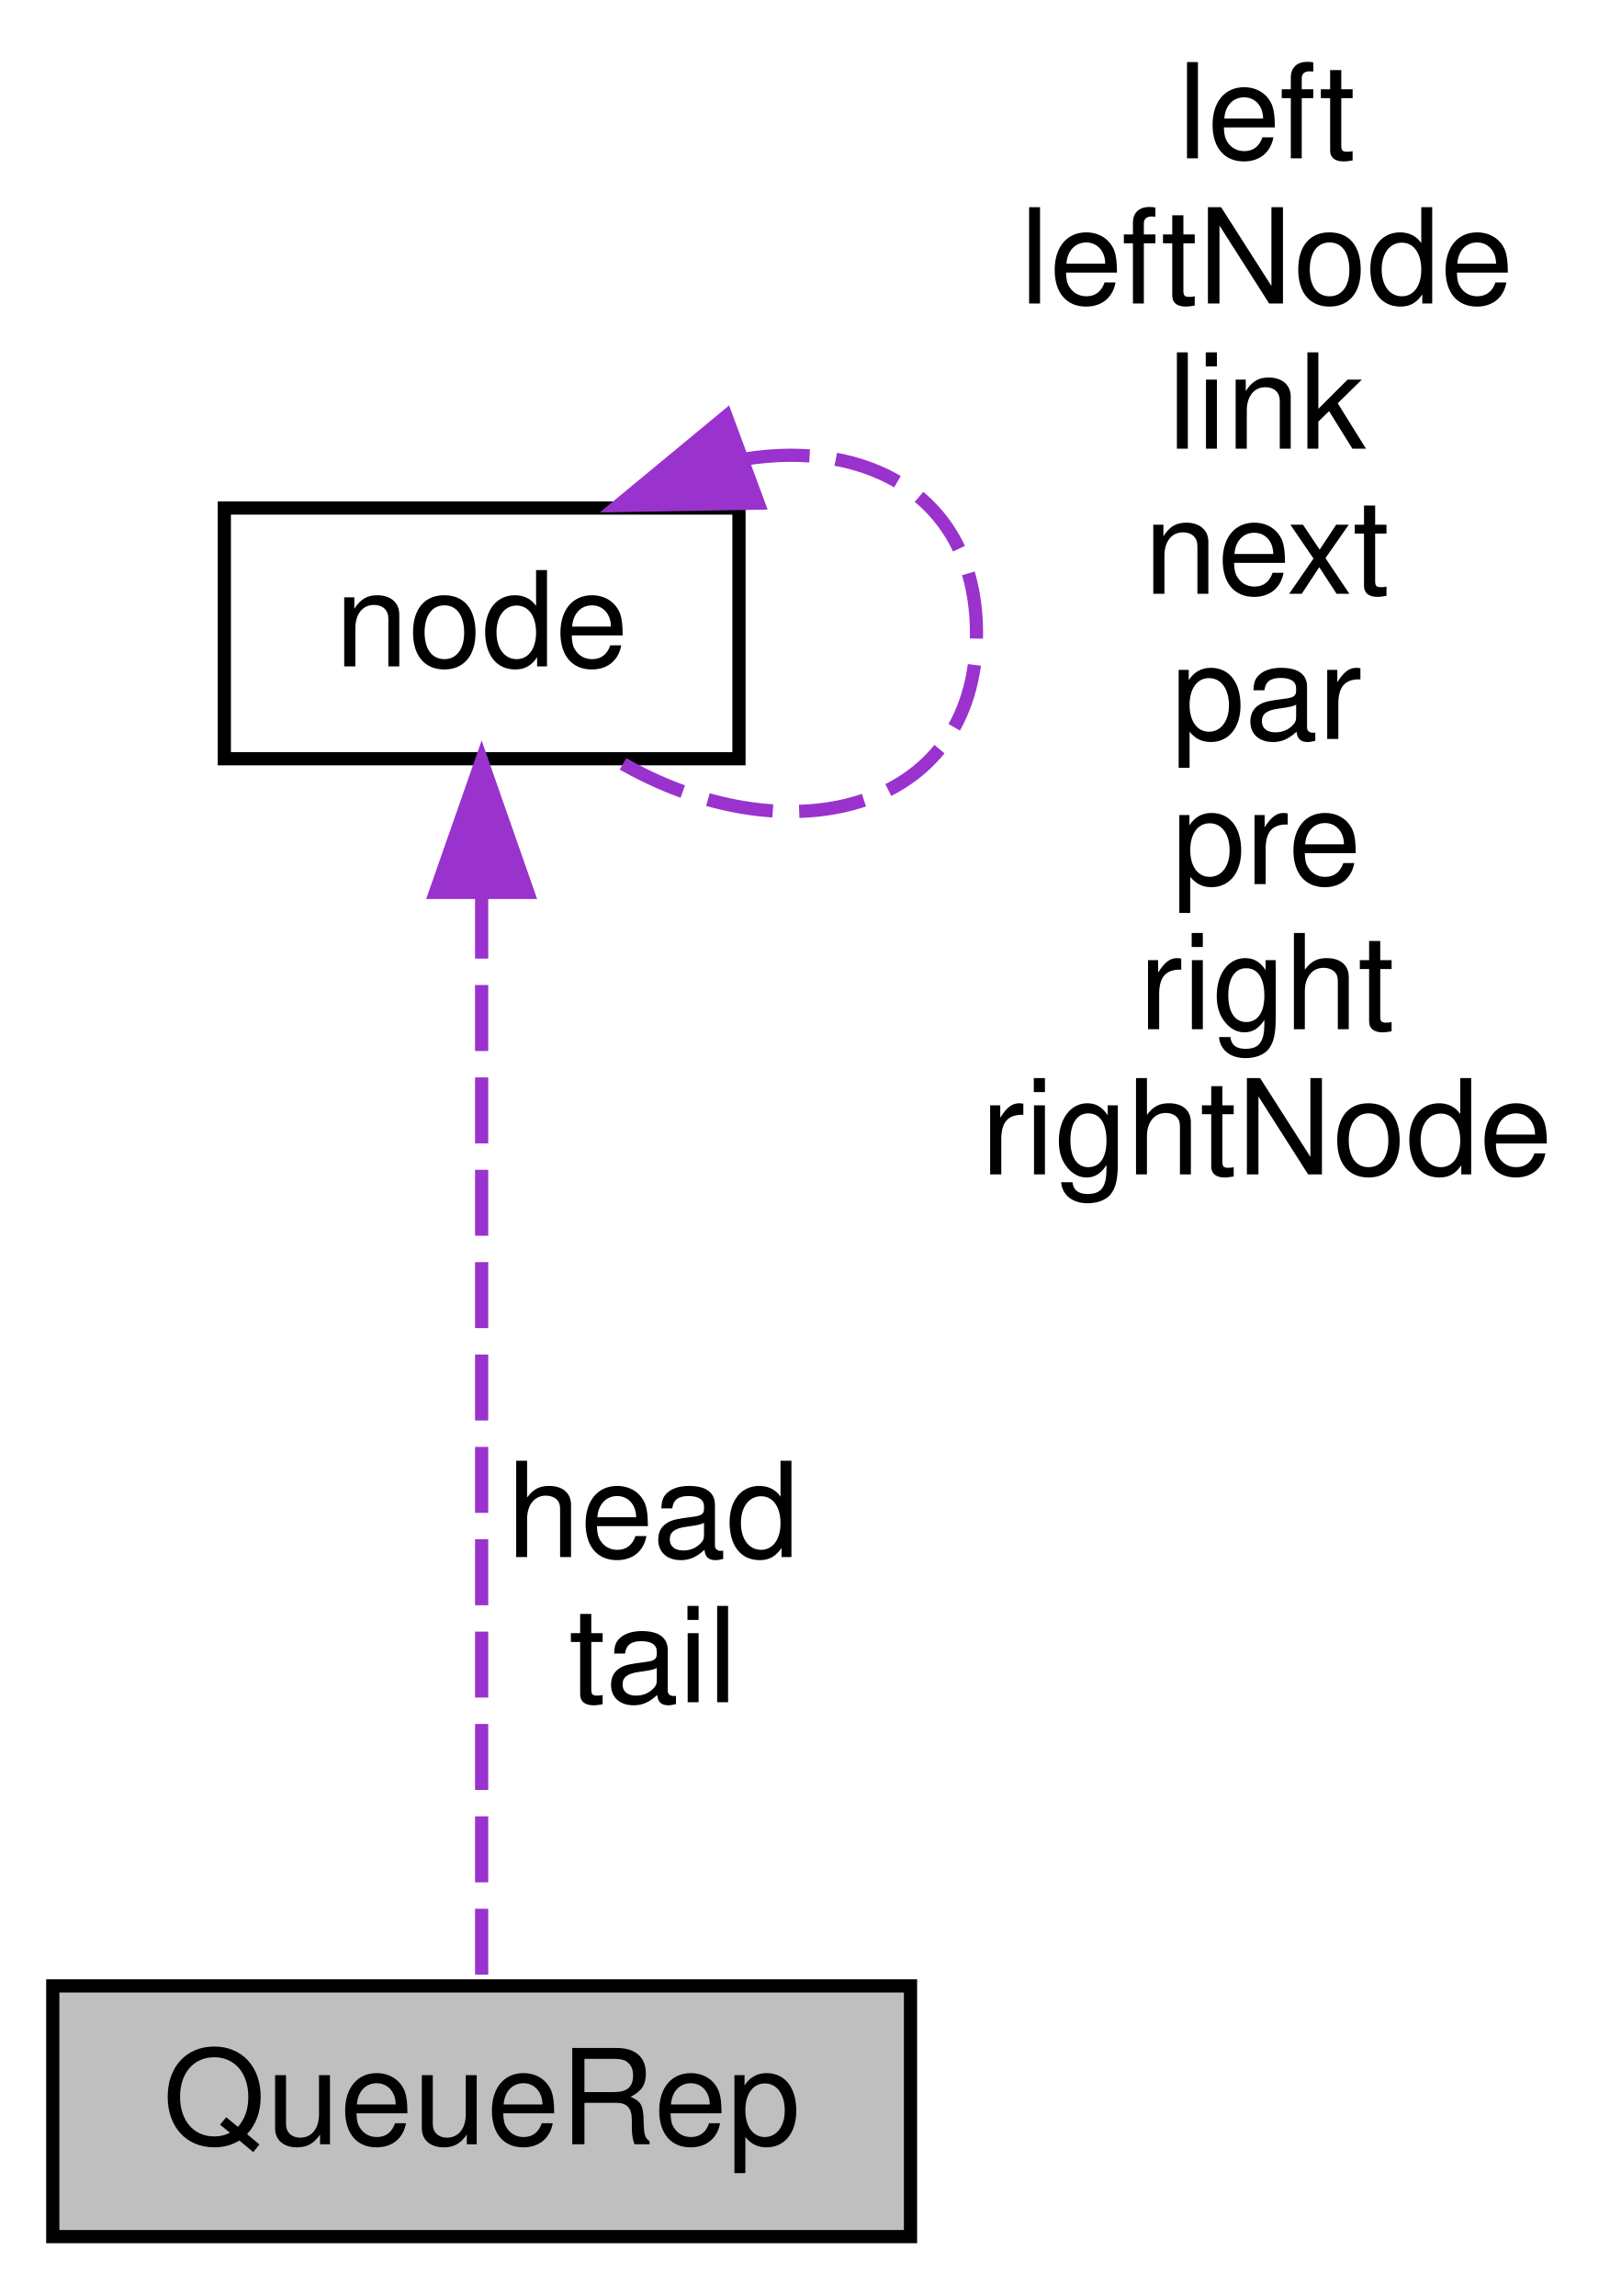
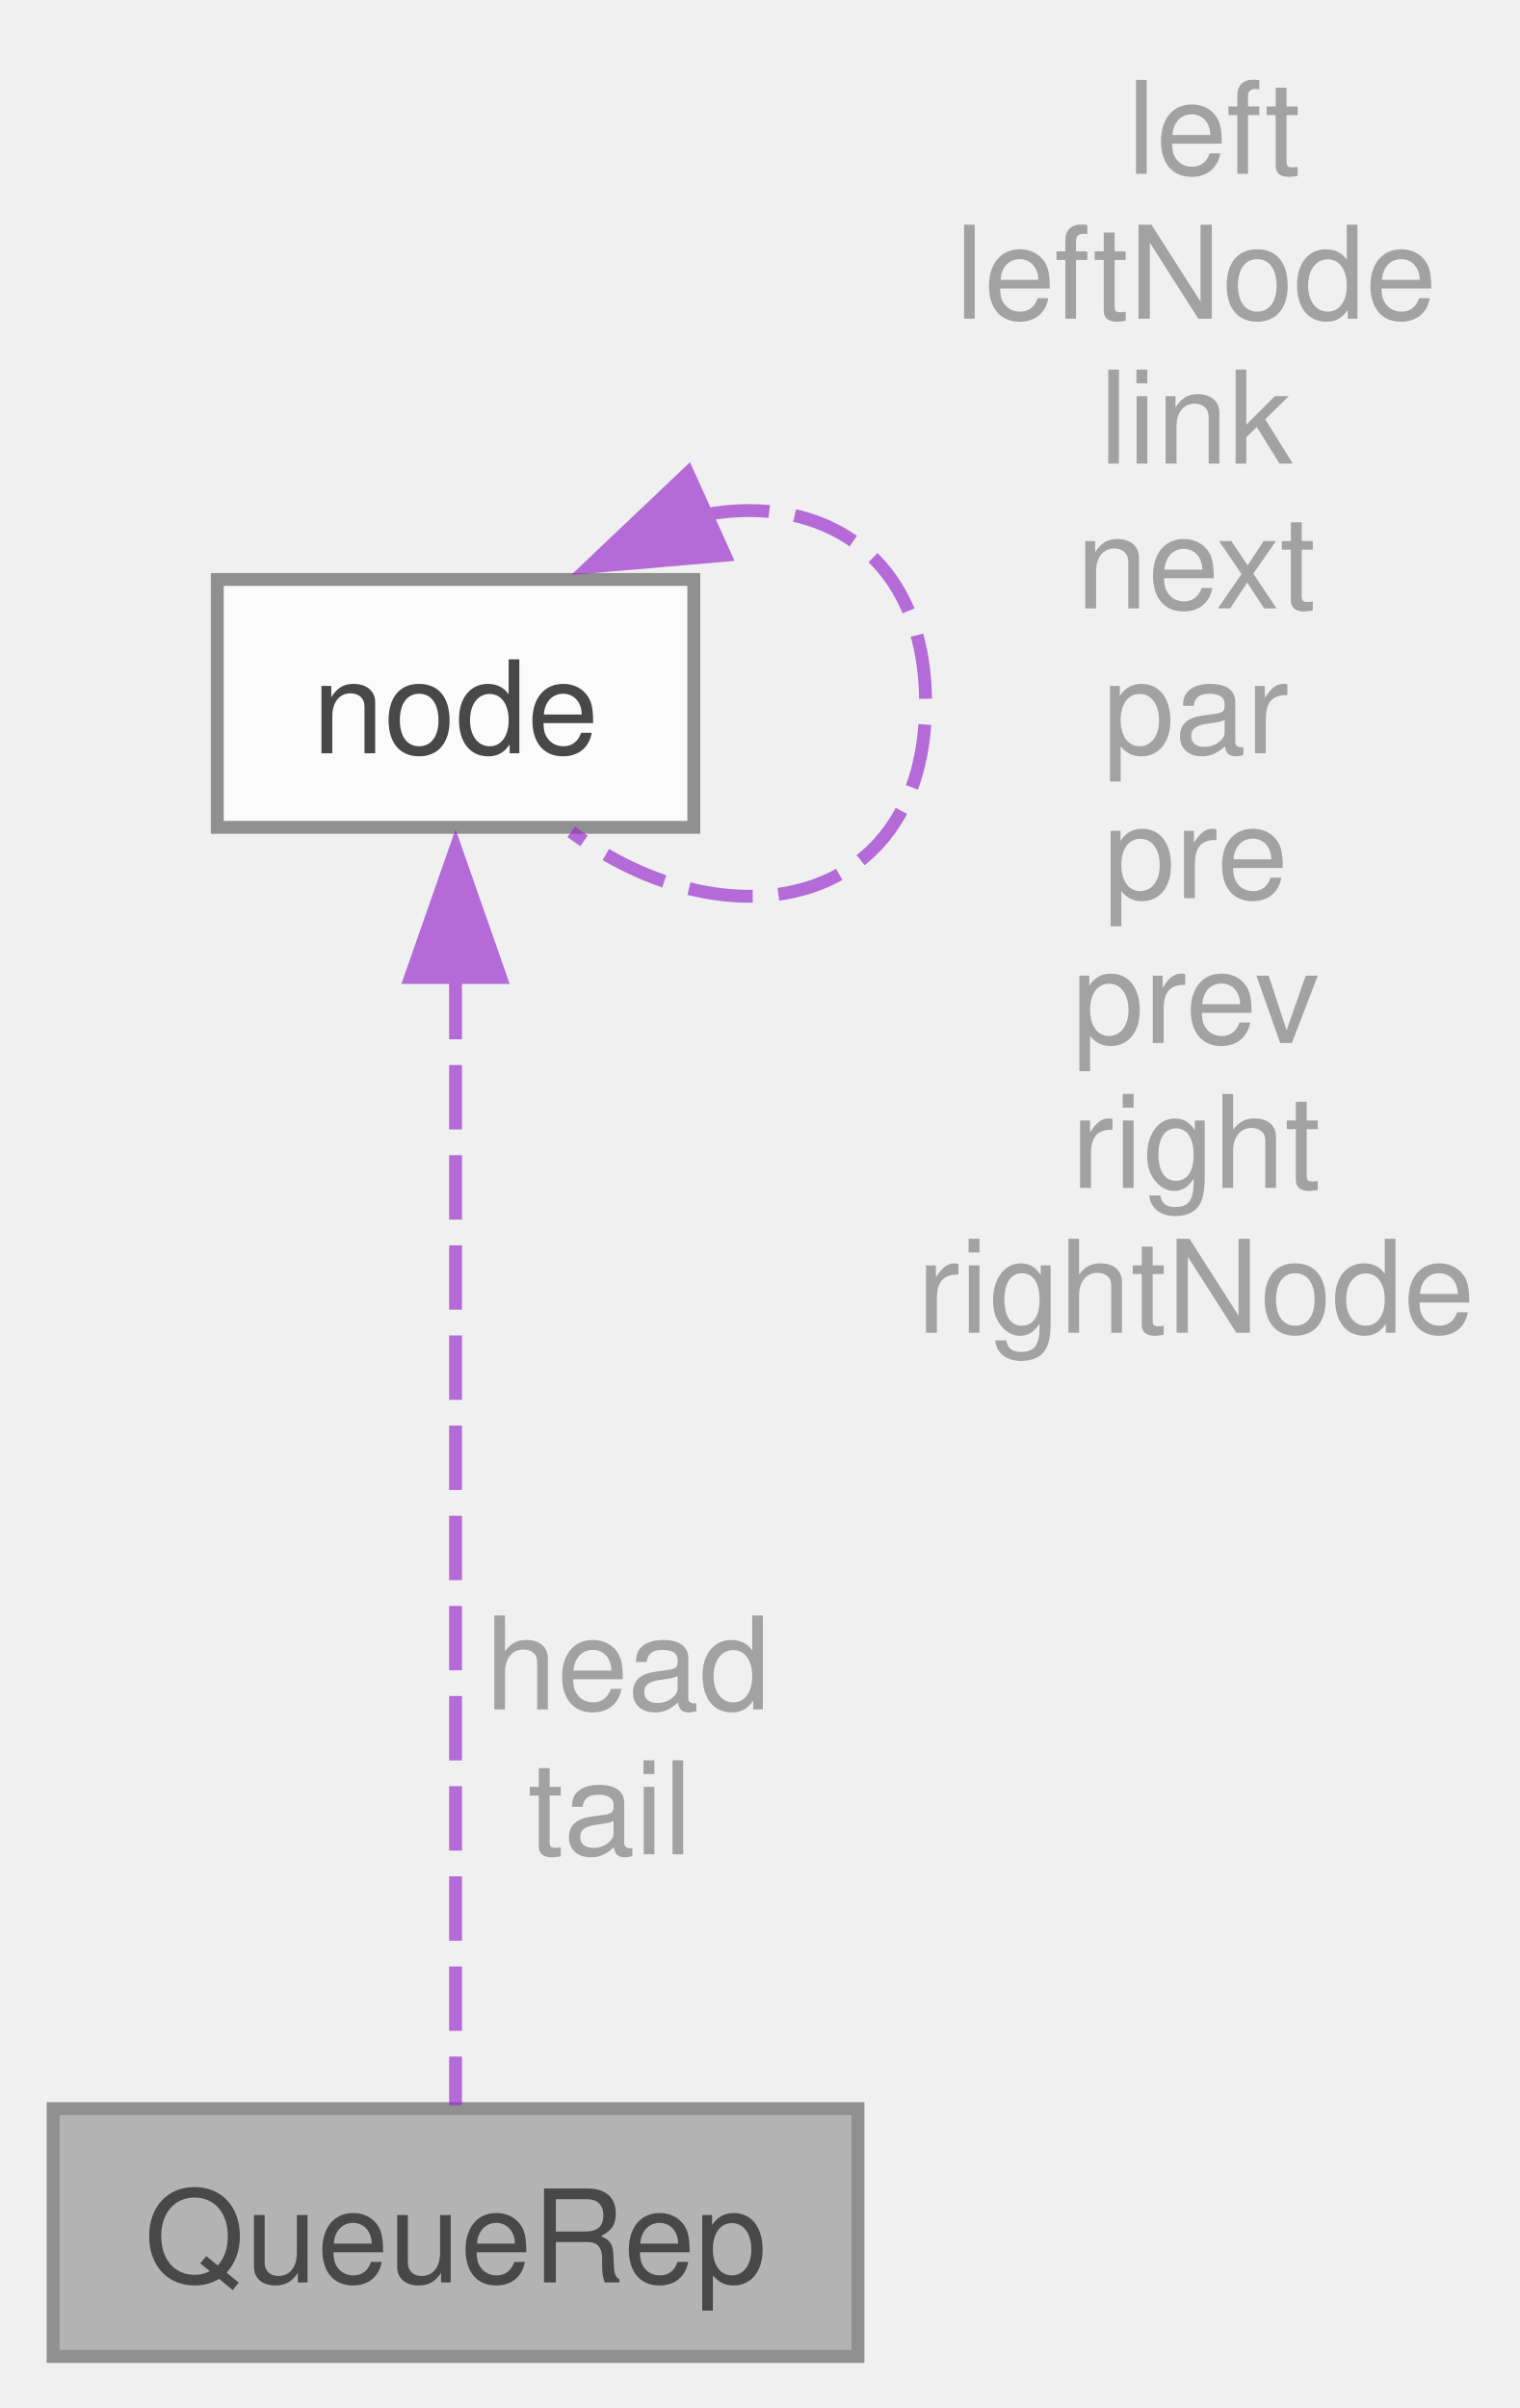
- <svg xmlns="http://www.w3.org/2000/svg" xmlns:xlink="http://www.w3.org/1999/xlink" width="122pt" height="174pt" viewBox="0.00 0.00 122.00 174.00">
-   <g id="graph0" class="graph" transform="scale(1 1) rotate(0) translate(4 170)">
-     <polygon fill="white" stroke="transparent" points="-4,4 -4,-170 118,-170 118,4 -4,4" />
-     <g id="node1" class="node">
-       <g id="a_node1">
-         <a xlink:title=" ">
-           <polygon fill="#bfbfbf" stroke="black" points="0,-0.5 0,-19.5 65,-19.5 65,-0.5 0,-0.5" />
-           <text text-anchor="middle" x="32.5" y="-7.5" font-family="Helvetica,sans-Serif" font-size="10.00">QueueRep</text>
-         </a>
+ <svg xmlns="http://www.w3.org/2000/svg" xmlns:xlink="http://www.w3.org/1999/xlink" width="118pt" height="187pt" viewBox="0.00 0.00 117.75 187.00">
+   <svg id="main" version="1.1" xml:space="preserve">
+     <style type="text/css">
+ .node, .edge {opacity: 0.7;}
+ .node.selected, .edge.selected {opacity: 1;}
+ .edge:hover path { stroke: red; }
+ .edge:hover polygon { stroke: red; fill: red; }
+ </style>
+     <svg id="graph" class="graph">
+       <g id="graph0" class="graph" transform="scale(1 1) rotate(0) translate(4 183)">
+         <g id="Node000001" class="node">
+           <g id="a_Node000001">
+             <a xlink:title=" ">
+               <polygon fill="#999999" stroke="#666666" points="62.5,-19.25 0,-19.25 0,0 62.5,0 62.5,-19.25" />
+               <text text-anchor="middle" x="31.25" y="-5.75" font-family="Helvetica,sans-Serif" font-size="10.00">QueueRep</text>
+             </a>
+           </g>
+         </g>
+         <g id="Node000002" class="node">
+           <g id="a_Node000002">
+             <a xlink:href="../../d5/da1/structnode.html" target="_top" xlink:title="Node, the basic data structure in the tree.">
+               <polygon fill="white" stroke="#666666" points="49.75,-138 12.75,-138 12.75,-118.75 49.75,-118.75 49.75,-138" />
+               <text text-anchor="middle" x="31.25" y="-124.5" font-family="Helvetica,sans-Serif" font-size="10.00">node</text>
+             </a>
+           </g>
+         </g>
+         <g id="edge1_Node000001_Node000002" class="edge">
+           <g id="a_edge1_Node000001_Node000002">
+             <a xlink:title=" ">
+               <path fill="none" stroke="#9a32cd" stroke-dasharray="5,2" d="M31.25,-107.29C31.25,-81.57 31.25,-38.1 31.25,-19.5" />
+               <polygon fill="#9a32cd" stroke="#9a32cd" points="27.75,-107.09 31.25,-117.09 34.75,-107.09 27.75,-107.09" />
+             </a>
+           </g>
+           <text text-anchor="middle" x="43.25" y="-50.25" font-family="Helvetica,sans-Serif" font-size="10.00" fill="grey"> head</text>
+           <text text-anchor="middle" x="43.25" y="-39" font-family="Helvetica,sans-Serif" font-size="10.00" fill="grey">tail</text>
+         </g>
+         <g id="edge2_Node000002_Node000002" class="edge">
+           <g id="a_edge2_Node000002_Node000002">
+             <a xlink:title=" ">
+               <path fill="none" stroke="#9a32cd" stroke-dasharray="5,2" d="M50.63,-143.03C59.75,-144.71 67.75,-139.82 67.75,-128.38 67.75,-112.62 52.6,-109.29 40.23,-118.4" />
+               <polygon fill="#9a32cd" stroke="#9a32cd" points="52.17,-139.88 41.61,-138.97 49.29,-146.26 52.17,-139.88" />
+             </a>
+           </g>
+           <text text-anchor="middle" x="88.75" y="-169.5" font-family="Helvetica,sans-Serif" font-size="10.00" fill="grey"> left</text>
+           <text text-anchor="middle" x="88.75" y="-158.25" font-family="Helvetica,sans-Serif" font-size="10.00" fill="grey">leftNode</text>
+           <text text-anchor="middle" x="88.75" y="-147" font-family="Helvetica,sans-Serif" font-size="10.00" fill="grey">link</text>
+           <text text-anchor="middle" x="88.75" y="-135.75" font-family="Helvetica,sans-Serif" font-size="10.00" fill="grey">next</text>
+           <text text-anchor="middle" x="88.75" y="-124.5" font-family="Helvetica,sans-Serif" font-size="10.00" fill="grey">par</text>
+           <text text-anchor="middle" x="88.75" y="-113.25" font-family="Helvetica,sans-Serif" font-size="10.00" fill="grey">pre</text>
+           <text text-anchor="middle" x="88.75" y="-102" font-family="Helvetica,sans-Serif" font-size="10.00" fill="grey">prev</text>
+           <text text-anchor="middle" x="88.75" y="-90.75" font-family="Helvetica,sans-Serif" font-size="10.00" fill="grey">right</text>
+           <text text-anchor="middle" x="88.75" y="-79.5" font-family="Helvetica,sans-Serif" font-size="10.00" fill="grey">rightNode</text>
+         </g>
      </g>
-     </g>
-     <g id="node2" class="node">
-       <g id="a_node2">
-         <a xlink:href="../../d5/da1/structnode.html" target="_top" xlink:title="Node, the basic data structure in the tree.">
-           <polygon fill="white" stroke="black" points="13,-112.5 13,-131.5 52,-131.5 52,-112.5 13,-112.5" />
-           <text text-anchor="middle" x="32.5" y="-119.5" font-family="Helvetica,sans-Serif" font-size="10.00">node</text>
-         </a>
-       </g>
-     </g>
-     <g id="edge1" class="edge">
-       <path fill="none" stroke="#9a32cd" stroke-dasharray="5,2" d="M32.5,-102.35C32.5,-78.25 32.5,-37.31 32.5,-19.59" />
-       <polygon fill="#9a32cd" stroke="#9a32cd" points="29,-102.37 32.5,-112.37 36,-102.37 29,-102.37" />
-       <text text-anchor="middle" x="45.5" y="-52" font-family="Helvetica,sans-Serif" font-size="10.00"> head</text>
-       <text text-anchor="middle" x="45.5" y="-41" font-family="Helvetica,sans-Serif" font-size="10.00">tail</text>
-     </g>
-     <g id="edge2" class="edge">
-       <path fill="none" stroke="#9a32cd" stroke-dasharray="5,2" d="M52.37,-135.2C61.76,-136.74 70,-132.34 70,-122 70,-108.22 55.35,-104.99 42.87,-112.31" />
-       <polygon fill="#9a32cd" stroke="#9a32cd" points="53.46,-131.87 42.87,-131.69 51.03,-138.44 53.46,-131.87" />
-       <text text-anchor="middle" x="92" y="-158" font-family="Helvetica,sans-Serif" font-size="10.00"> left</text>
-       <text text-anchor="middle" x="92" y="-147" font-family="Helvetica,sans-Serif" font-size="10.00">leftNode</text>
-       <text text-anchor="middle" x="92" y="-136" font-family="Helvetica,sans-Serif" font-size="10.00">link</text>
-       <text text-anchor="middle" x="92" y="-125" font-family="Helvetica,sans-Serif" font-size="10.00">next</text>
-       <text text-anchor="middle" x="92" y="-114" font-family="Helvetica,sans-Serif" font-size="10.00">par</text>
-       <text text-anchor="middle" x="92" y="-103" font-family="Helvetica,sans-Serif" font-size="10.00">pre</text>
-       <text text-anchor="middle" x="92" y="-92" font-family="Helvetica,sans-Serif" font-size="10.00">right</text>
-       <text text-anchor="middle" x="92" y="-81" font-family="Helvetica,sans-Serif" font-size="10.00">rightNode</text>
-     </g>
-   </g>
+     </svg>
+   </svg>
+   <style type="text/css">
+ 
+ [data-mouse-over-selected='false'] { opacity: 0.7; }
+ [data-mouse-over-selected='true']  { opacity: 1.0; }
+ 
+ </style>
</svg>
